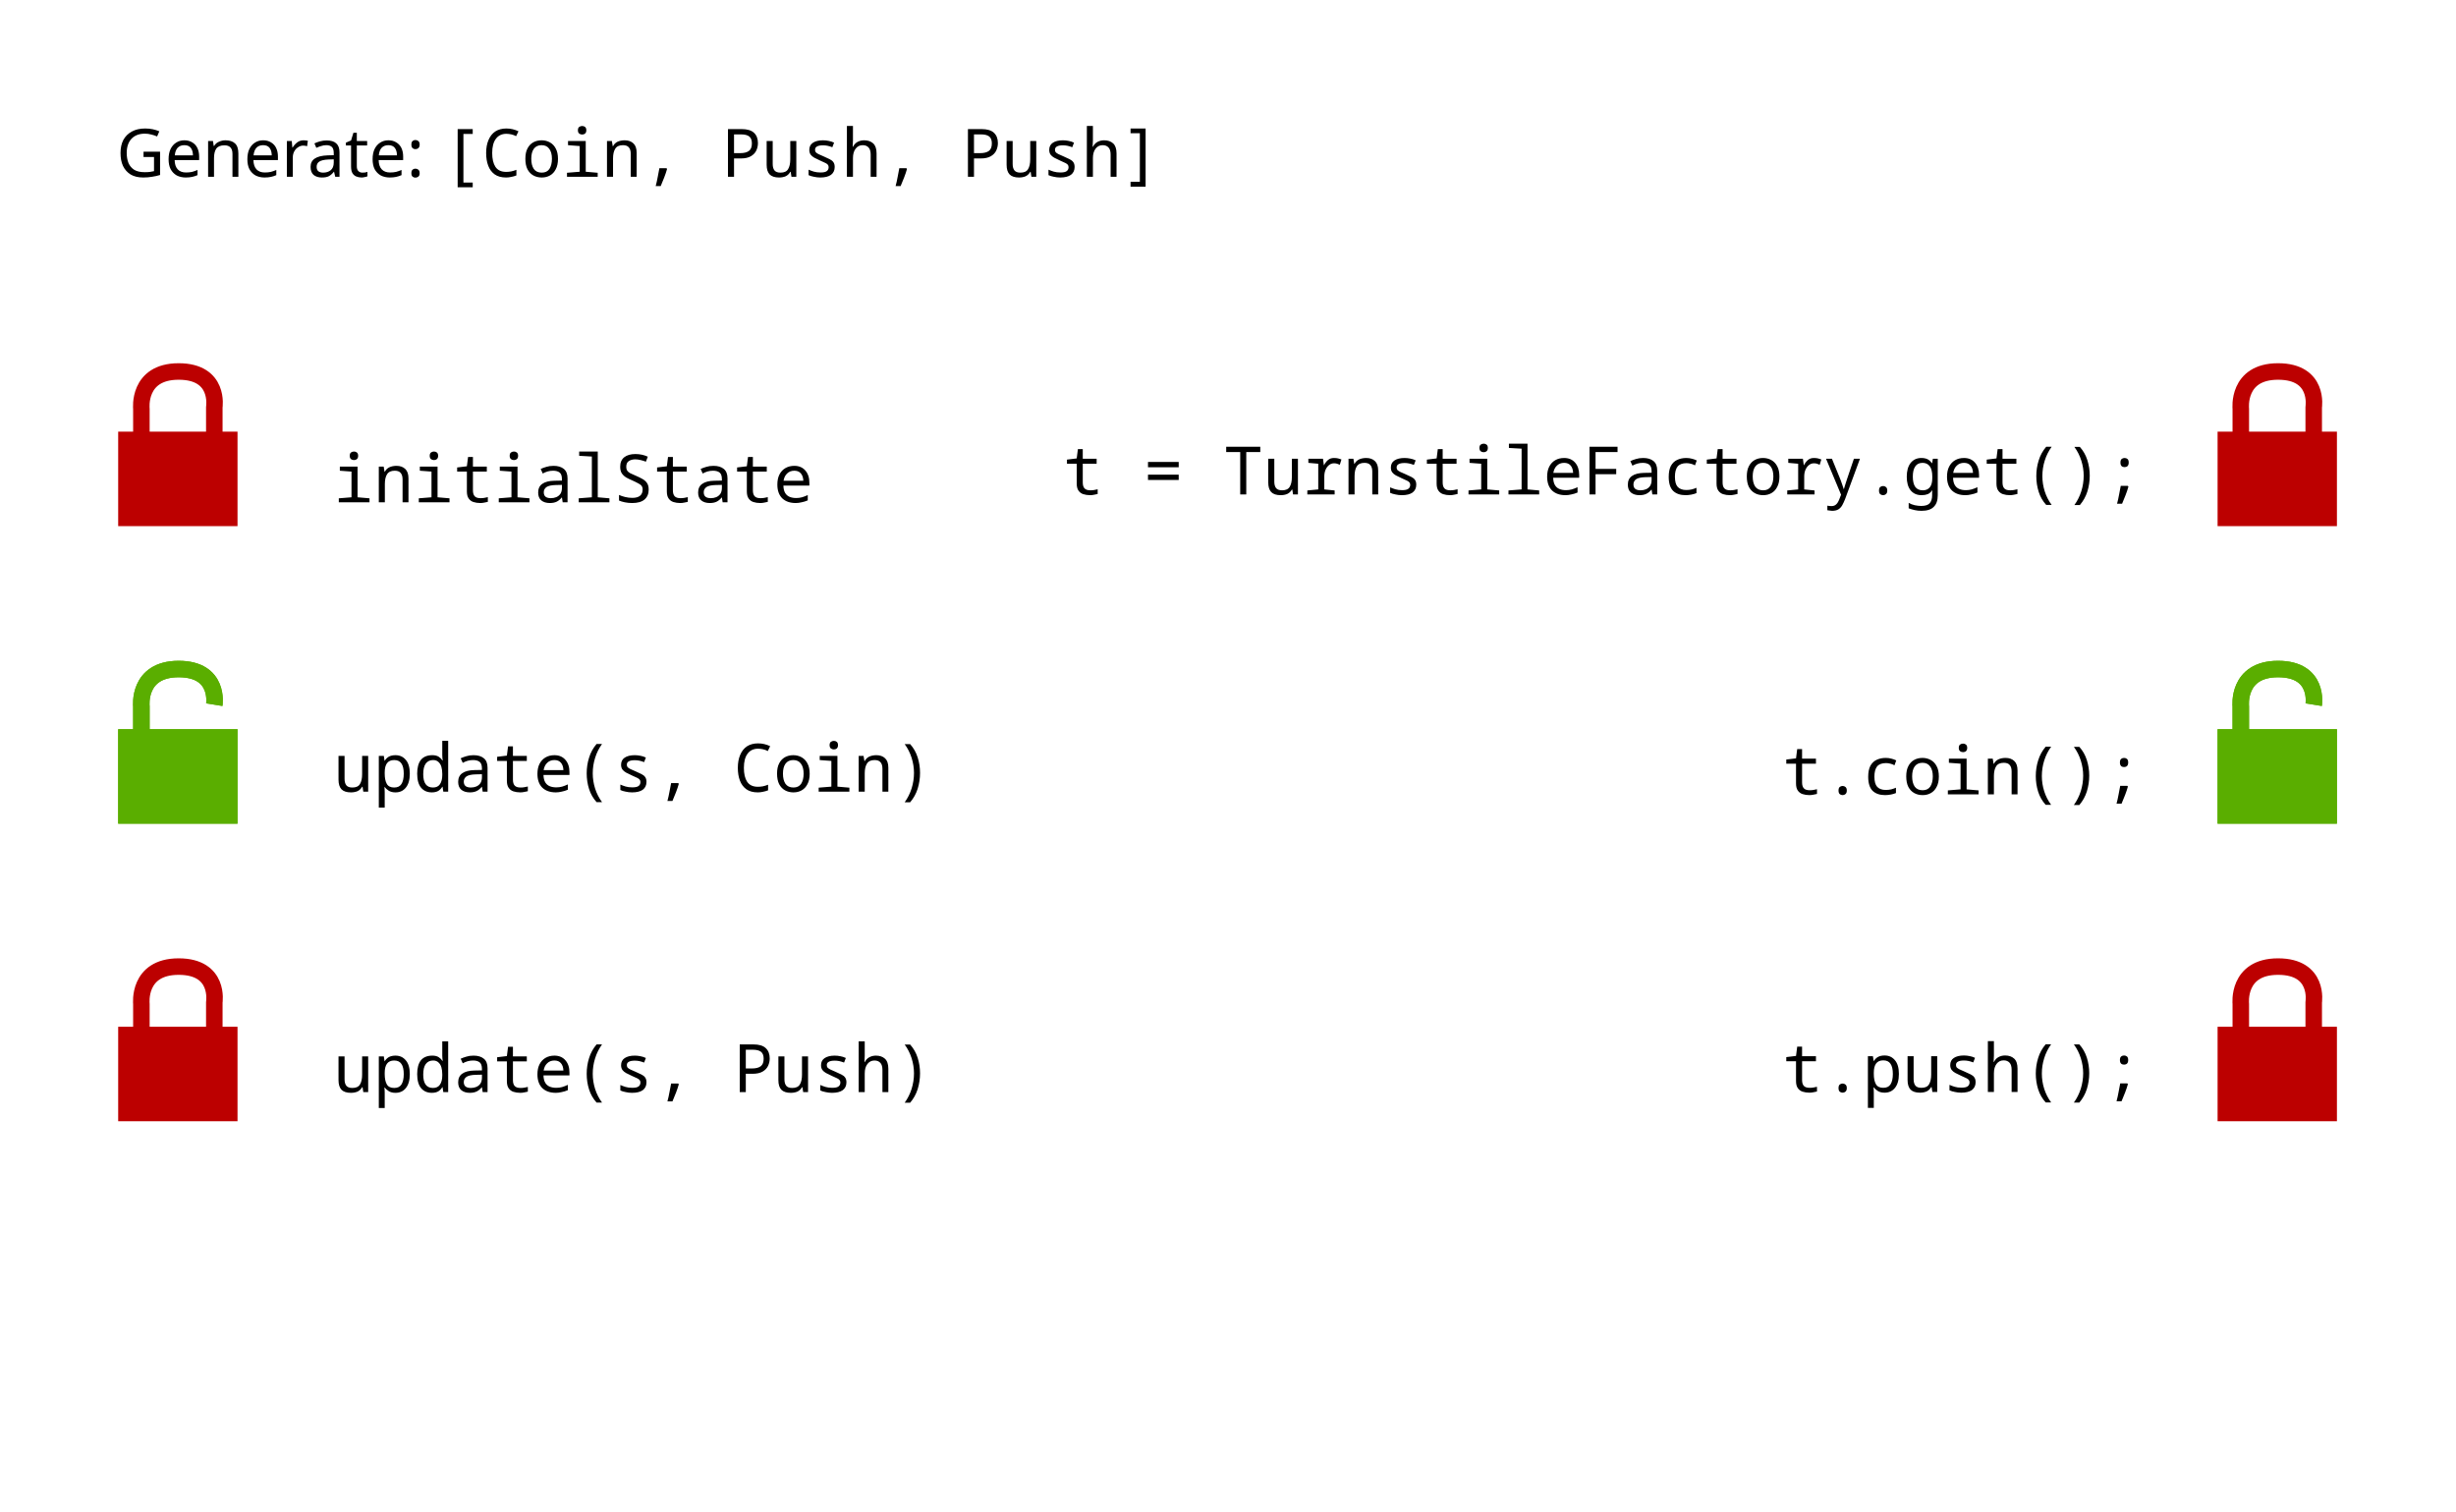
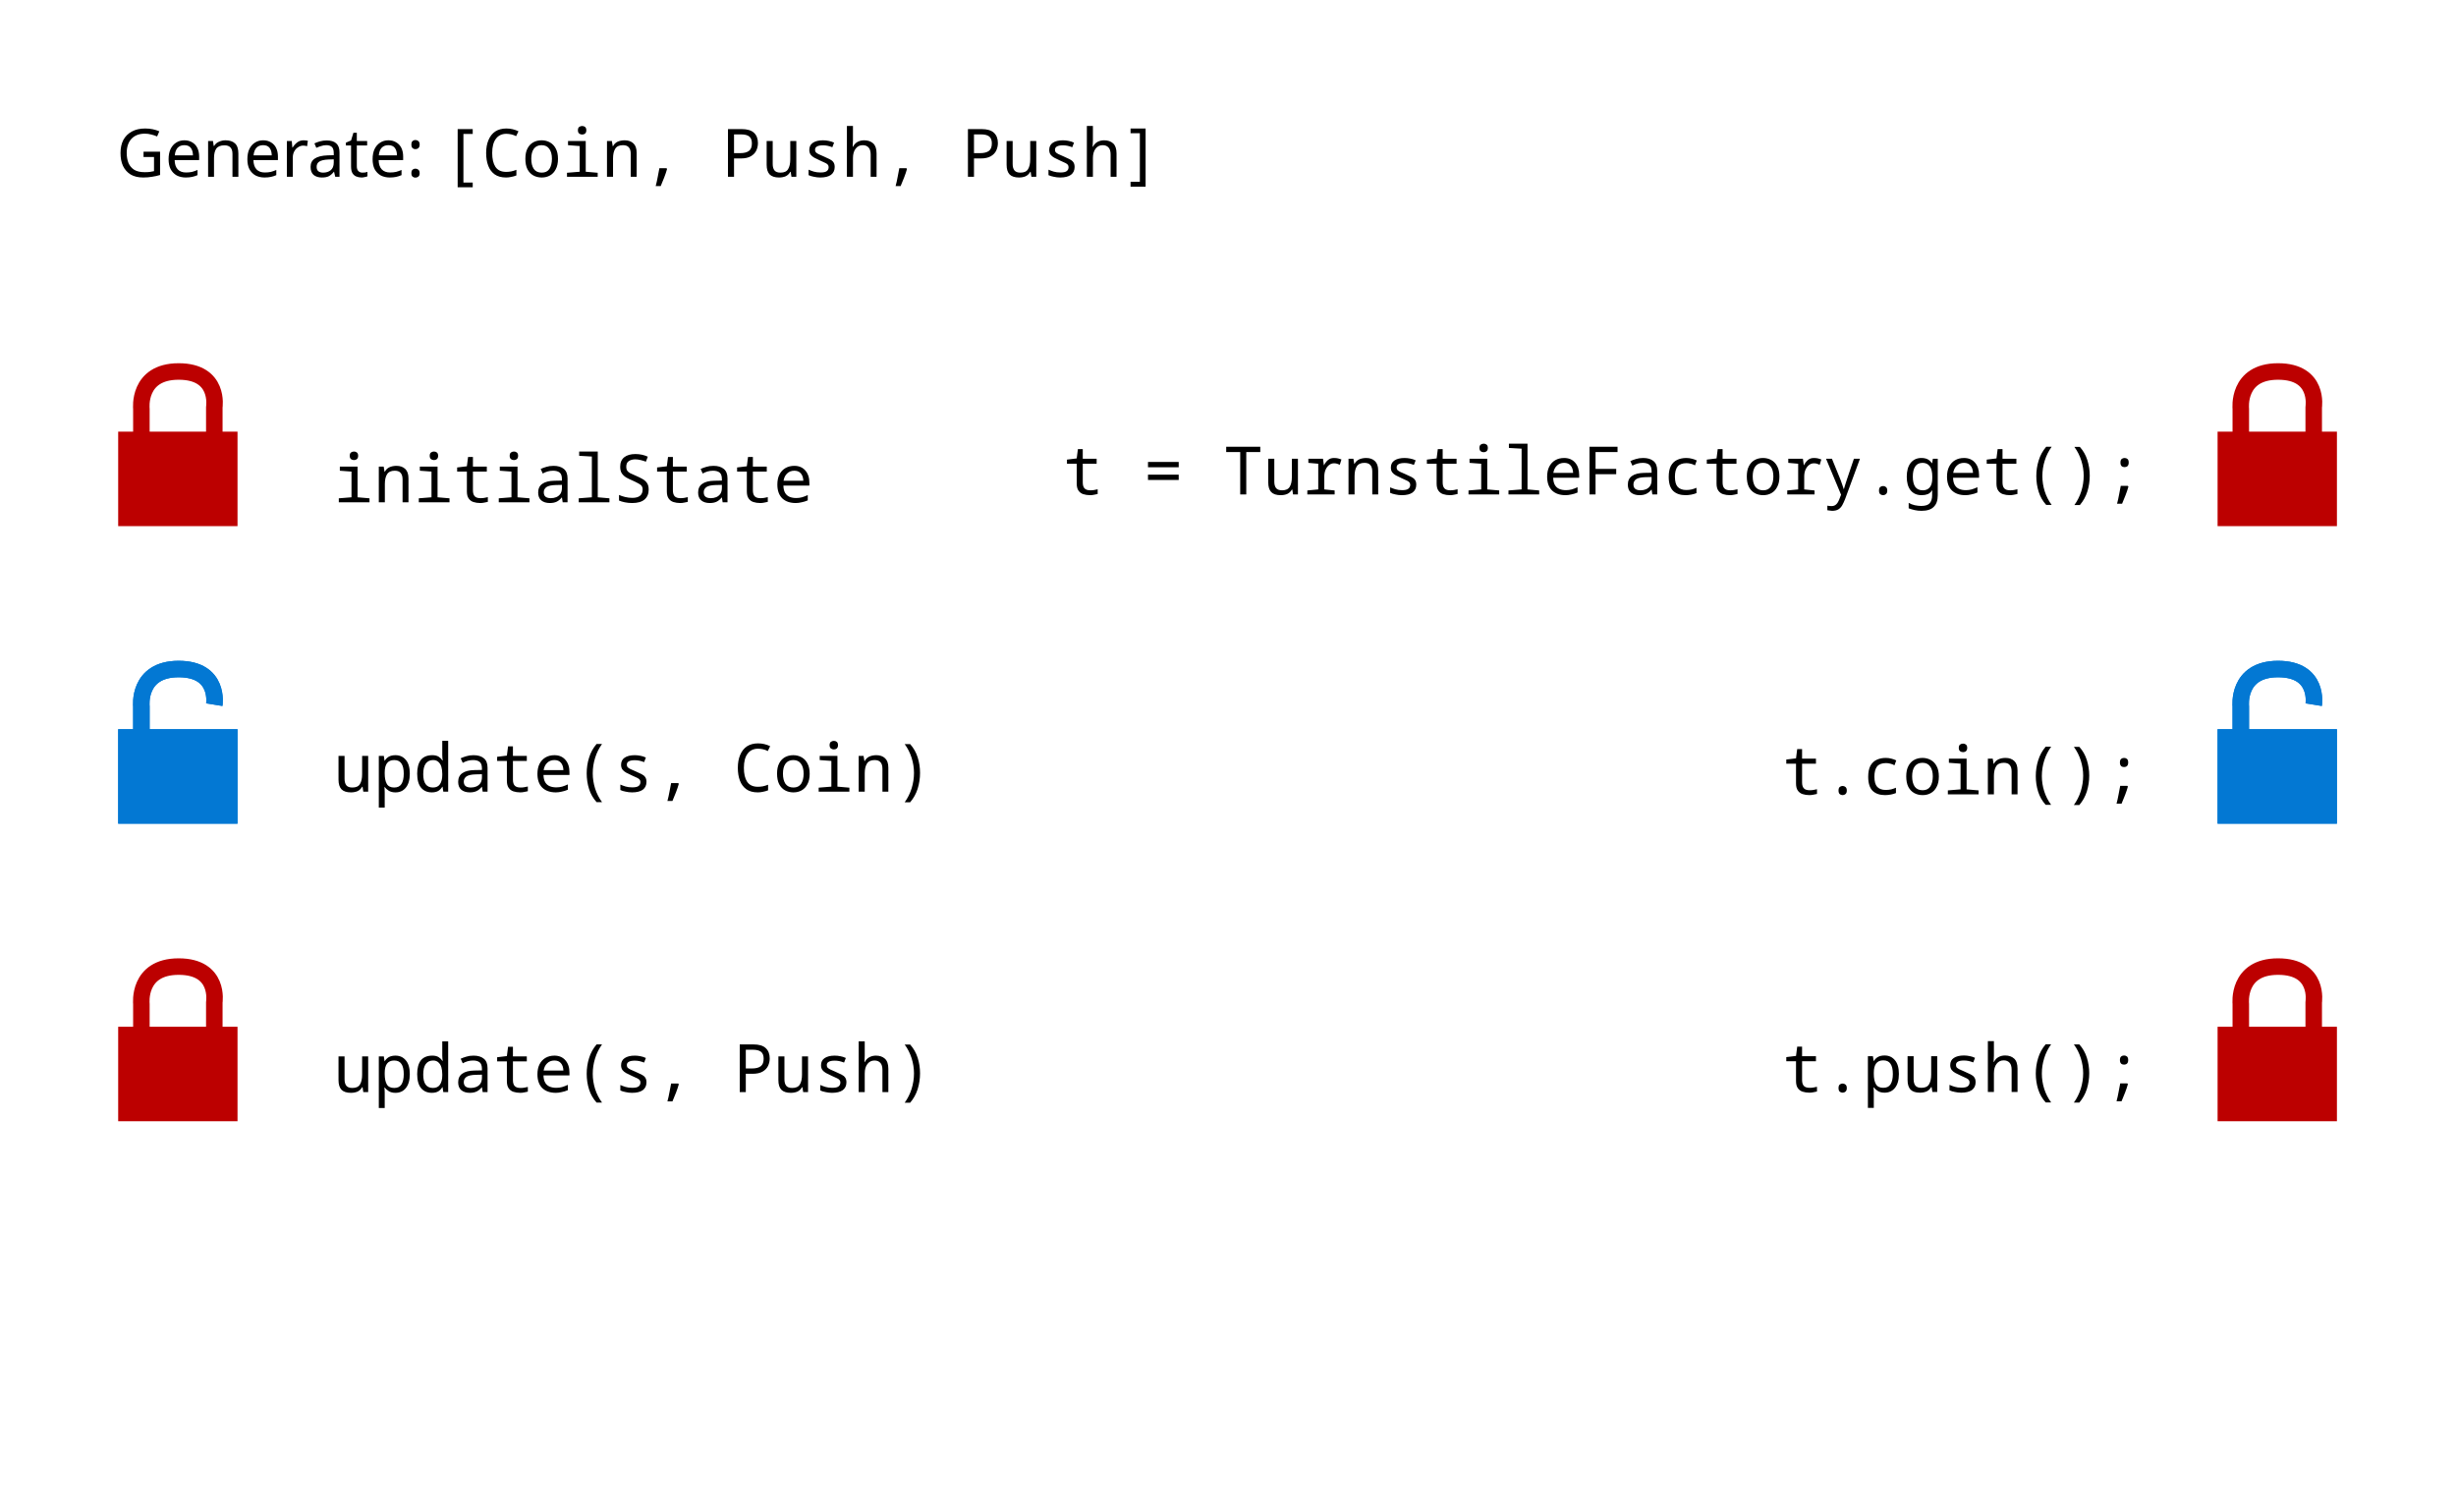
<svg xmlns="http://www.w3.org/2000/svg" width="260mm" height="160mm" viewBox="0 0 260 160" version="1.1" id="svg8">
  <defs id="defs2" />
  <g id="layer1" transform="translate(0,-137)">
    <text xml:space="preserve" style="font-style:normal;font-weight:normal;font-size:10.583px;line-height:6.615px;font-family:sans-serif;letter-spacing:0px;word-spacing:0px;fill:#000000;fill-opacity:1;stroke:none;stroke-width:0.265" x="12.322" y="155.712" id="text4506">
      <tspan id="tspan4504" x="12.322" y="155.712" style="font-size:7.056px;stroke-width:0.265">Generate: <tspan style="font-style:normal;font-variant:normal;font-weight:normal;font-stretch:normal;font-size:7.056px;font-family:'Noto Sans Mono';-inkscape-font-specification:'Noto Sans Mono'" id="tspan4508">[Coin, Push, Push]</tspan>
      </tspan>
    </text>
    <g transform="matrix(0.4642109,0,0,0.4642109,228.0936,146.3267)" id="g4546">
      <path style="fill:none;fill-opacity:1;stroke:#bc0000;stroke-width:3.765;stroke-linecap:butt;stroke-linejoin:round;stroke-miterlimit:4;stroke-dasharray:none;stroke-opacity:1" d="m 19.655,80.117 v -6.993 c 0,0 -0.945,-8.504 8.504,-8.504 9.449,0 8.126,8.126 8.126,8.126 v 7.56" id="path4542" />
      <rect style="opacity:1;fill:#bc0000;fill-opacity:1;stroke:none;stroke-width:2.865;stroke-miterlimit:4;stroke-dasharray:none;stroke-opacity:1" id="rect4544" width="27.214" height="21.545" x="14.363" y="78.341" />
    </g>
    <g id="g4589" transform="translate(-5.820834,41.275)">
-       <path id="path4548" d="m 243.038,173.741 v -3.246 c 0,0 -0.439,-3.948 3.948,-3.948 4.387,0 3.772,3.772 3.772,3.772" style="fill:none;fill-opacity:1;stroke:#5aae00;stroke-width:1.748;stroke-linecap:butt;stroke-linejoin:round;stroke-miterlimit:4;stroke-dasharray:none;stroke-opacity:1" />
-       <rect y="172.916" x="240.582" height="10.001" width="12.633" id="rect4550" style="opacity:1;fill:#5aae00;fill-opacity:1;stroke:none;stroke-width:1.33;stroke-miterlimit:4;stroke-dasharray:none;stroke-opacity:1" />
+       <path id="path4548" d="m 243.038,173.741 v -3.246 c 0,0 -0.439,-3.948 3.948,-3.948 4.387,0 3.772,3.772 3.772,3.772" style="fill:none;fill-opacity:1;stroke:#0378d3;stroke-width:1.748;stroke-linecap:butt;stroke-linejoin:round;stroke-miterlimit:4;stroke-dasharray:none;stroke-opacity:1" />
+       <rect y="172.916" x="240.582" height="10.001" width="12.633" id="rect4550" style="opacity:1;fill:#0378d3;fill-opacity:1;stroke:none;stroke-width:1.33;stroke-miterlimit:4;stroke-dasharray:none;stroke-opacity:1" />
    </g>
    <g transform="matrix(0.4642109,0,0,0.4642109,228.0936,209.3227)" id="g4558">
      <path style="fill:none;fill-opacity:1;stroke:#bc0000;stroke-width:3.765;stroke-linecap:butt;stroke-linejoin:round;stroke-miterlimit:4;stroke-dasharray:none;stroke-opacity:1" d="m 19.655,80.117 v -6.993 c 0,0 -0.945,-8.504 8.504,-8.504 9.449,0 8.126,8.126 8.126,8.126 v 7.56" id="path4554" />
      <rect style="opacity:1;fill:#bc0000;fill-opacity:1;stroke:none;stroke-width:2.865;stroke-miterlimit:4;stroke-dasharray:none;stroke-opacity:1" id="rect4556" width="27.214" height="21.545" x="14.363" y="78.341" />
    </g>
    <g id="g4595" transform="translate(-5.820834,41.275)">
-       <path style="fill:none;fill-opacity:1;stroke:#5aae00;stroke-width:1.748;stroke-linecap:butt;stroke-linejoin:round;stroke-miterlimit:4;stroke-dasharray:none;stroke-opacity:1" d="m 243.038,173.741 v -3.246 c 0,0 -0.439,-3.948 3.948,-3.948 4.387,0 3.772,3.772 3.772,3.772" id="path4591" />
-       <rect style="opacity:1;fill:#5aae00;fill-opacity:1;stroke:none;stroke-width:1.33;stroke-miterlimit:4;stroke-dasharray:none;stroke-opacity:1" id="rect4593" width="12.633" height="10.001" x="240.582" y="172.916" />
+       <path style="fill:none;fill-opacity:1;stroke:#0378d3;stroke-width:1.748;stroke-linecap:butt;stroke-linejoin:round;stroke-miterlimit:4;stroke-dasharray:none;stroke-opacity:1" d="m 243.038,173.741 v -3.246 c 0,0 -0.439,-3.948 3.948,-3.948 4.387,0 3.772,3.772 3.772,3.772" id="path4591" />
+       <rect style="opacity:1;fill:#0378d3;fill-opacity:1;stroke:none;stroke-width:1.33;stroke-miterlimit:4;stroke-dasharray:none;stroke-opacity:1" id="rect4593" width="12.633" height="10.001" x="240.582" y="172.916" />
    </g>
    <g id="g4601" transform="matrix(0.4642109,0,0,0.4642109,5.843506,146.3267)">
      <path id="path4597" d="m 19.655,80.117 v -6.993 c 0,0 -0.945,-8.504 8.504,-8.504 9.449,0 8.126,8.126 8.126,8.126 v 7.56" style="fill:none;fill-opacity:1;stroke:#bc0000;stroke-width:3.765;stroke-linecap:butt;stroke-linejoin:round;stroke-miterlimit:4;stroke-dasharray:none;stroke-opacity:1" />
      <rect y="78.341" x="14.363" height="21.545" width="27.214" id="rect4599" style="opacity:1;fill:#bc0000;fill-opacity:1;stroke:none;stroke-width:2.865;stroke-miterlimit:4;stroke-dasharray:none;stroke-opacity:1" />
    </g>
    <g id="g4607" transform="translate(-228.071,41.275)">
-       <path style="fill:none;fill-opacity:1;stroke:#5aae00;stroke-width:1.748;stroke-linecap:butt;stroke-linejoin:round;stroke-miterlimit:4;stroke-dasharray:none;stroke-opacity:1" d="m 243.038,173.741 v -3.246 c 0,0 -0.439,-3.948 3.948,-3.948 4.387,0 3.772,3.772 3.772,3.772" id="path4603" />
-       <rect style="opacity:1;fill:#5aae00;fill-opacity:1;stroke:none;stroke-width:1.33;stroke-miterlimit:4;stroke-dasharray:none;stroke-opacity:1" id="rect4605" width="12.633" height="10.001" x="240.582" y="172.916" />
+       <path style="fill:none;fill-opacity:1;stroke:#0378d3;stroke-width:1.748;stroke-linecap:butt;stroke-linejoin:round;stroke-miterlimit:4;stroke-dasharray:none;stroke-opacity:1" d="m 243.038,173.741 v -3.246 c 0,0 -0.439,-3.948 3.948,-3.948 4.387,0 3.772,3.772 3.772,3.772" id="path4603" />
+       <rect style="opacity:1;fill:#0378d3;fill-opacity:1;stroke:none;stroke-width:1.33;stroke-miterlimit:4;stroke-dasharray:none;stroke-opacity:1" id="rect4605" width="12.633" height="10.001" x="240.582" y="172.916" />
    </g>
    <g id="g4613" transform="matrix(0.4642109,0,0,0.4642109,5.843506,209.3227)">
      <path id="path4609" d="m 19.655,80.117 v -6.993 c 0,0 -0.945,-8.504 8.504,-8.504 9.449,0 8.126,8.126 8.126,8.126 v 7.56" style="fill:none;fill-opacity:1;stroke:#bc0000;stroke-width:3.765;stroke-linecap:butt;stroke-linejoin:round;stroke-miterlimit:4;stroke-dasharray:none;stroke-opacity:1" />
      <rect y="78.341" x="14.363" height="21.545" width="27.214" id="rect4611" style="opacity:1;fill:#bc0000;fill-opacity:1;stroke:none;stroke-width:2.865;stroke-miterlimit:4;stroke-dasharray:none;stroke-opacity:1" />
    </g>
    <g id="g4625" transform="translate(-228.071,41.275)">
-       <path id="path4621" d="m 243.038,173.741 v -3.246 c 0,0 -0.439,-3.948 3.948,-3.948 4.387,0 3.772,3.772 3.772,3.772" style="fill:none;fill-opacity:1;stroke:#5aae00;stroke-width:1.748;stroke-linecap:butt;stroke-linejoin:round;stroke-miterlimit:4;stroke-dasharray:none;stroke-opacity:1" />
-       <rect y="172.916" x="240.582" height="10.001" width="12.633" id="rect4623" style="opacity:1;fill:#5aae00;fill-opacity:1;stroke:none;stroke-width:1.33;stroke-miterlimit:4;stroke-dasharray:none;stroke-opacity:1" />
+       <path id="path4621" d="m 243.038,173.741 v -3.246 c 0,0 -0.439,-3.948 3.948,-3.948 4.387,0 3.772,3.772 3.772,3.772" style="fill:none;fill-opacity:1;stroke:#0378d3;stroke-width:1.748;stroke-linecap:butt;stroke-linejoin:round;stroke-miterlimit:4;stroke-dasharray:none;stroke-opacity:1" />
+       <rect y="172.916" x="240.582" height="10.001" width="12.633" id="rect4623" style="opacity:1;fill:#0378d3;fill-opacity:1;stroke:none;stroke-width:1.33;stroke-miterlimit:4;stroke-dasharray:none;stroke-opacity:1" />
    </g>
    <text xml:space="preserve" style="font-style:normal;font-weight:normal;font-size:10.583px;line-height:6.615px;font-family:sans-serif;letter-spacing:0px;word-spacing:0px;fill:#000000;fill-opacity:1;stroke:none;stroke-width:0.265" x="-7.182" y="238.792" id="text4629">
      <tspan id="tspan4627" x="-7.182" y="244.848" style="stroke-width:0.265" />
    </text>
    <text id="text4633" y="252.607" x="35.303" style="font-style:normal;font-weight:normal;font-size:10.583px;line-height:6.615px;font-family:sans-serif;letter-spacing:0px;word-spacing:0px;fill:#000000;fill-opacity:1;stroke:none;stroke-width:0.265" xml:space="preserve">
      <tspan style="font-style:normal;font-variant:normal;font-weight:normal;font-stretch:normal;font-size:7.056px;font-family:'Noto Sans Mono';-inkscape-font-specification:'Noto Sans Mono';stroke-width:0.265" y="252.607" x="35.303" id="tspan4631">update(s, Push)</tspan>
    </text>
    <text id="text4641" y="221.091" x="188.712" style="font-style:normal;font-weight:normal;font-size:10.583px;line-height:6.615px;font-family:sans-serif;letter-spacing:0px;word-spacing:0px;fill:#000000;fill-opacity:1;stroke:none;stroke-width:0.265" xml:space="preserve">
      <tspan style="font-style:normal;font-variant:normal;font-weight:normal;font-stretch:normal;font-size:7.056px;font-family:'Noto Sans Mono';-inkscape-font-specification:'Noto Sans Mono';stroke-width:0.265" y="221.091" x="188.712" id="tspan4639">t.coin();</tspan>
    </text>
    <text xml:space="preserve" style="font-style:normal;font-weight:normal;font-size:10.583px;line-height:6.615px;font-family:sans-serif;letter-spacing:0px;word-spacing:0px;fill:#000000;fill-opacity:1;stroke:none;stroke-width:0.265" x="188.712" y="252.589" id="text4645">
      <tspan id="tspan4643" x="188.712" y="252.589" style="font-style:normal;font-variant:normal;font-weight:normal;font-stretch:normal;font-size:7.056px;font-family:'Noto Sans Mono';-inkscape-font-specification:'Noto Sans Mono';stroke-width:0.265">t.push();</tspan>
    </text>
    <text xml:space="preserve" style="font-style:normal;font-weight:normal;font-size:10.583px;line-height:6.615px;font-family:sans-serif;letter-spacing:0px;word-spacing:0px;fill:#000000;fill-opacity:1;stroke:none;stroke-width:0.265" x="112.561" y="189.341" id="text4654">
      <tspan id="tspan4652" x="112.561" y="189.341" style="font-style:normal;font-variant:normal;font-weight:normal;font-stretch:normal;font-size:7.056px;font-family:'Noto Sans Mono';-inkscape-font-specification:'Noto Sans Mono';stroke-width:0.265">t = TurnstileFactory.get();</tspan>
    </text>
    <text xml:space="preserve" style="font-style:normal;font-weight:normal;font-size:10.583px;line-height:6.615px;font-family:sans-serif;letter-spacing:0px;word-spacing:0px;fill:#000000;fill-opacity:1;stroke:none;stroke-width:0.265" x="35.303" y="220.802" id="text4658">
      <tspan id="tspan4656" x="35.303" y="220.802" style="font-style:normal;font-variant:normal;font-weight:normal;font-stretch:normal;font-size:7.056px;font-family:'Noto Sans Mono';-inkscape-font-specification:'Noto Sans Mono';stroke-width:0.265">update(s, Coin)</tspan>
    </text>
    <text id="text4666" y="190.17" x="35.303" style="font-style:normal;font-weight:normal;font-size:10.583px;line-height:6.615px;font-family:sans-serif;letter-spacing:0px;word-spacing:0px;fill:#000000;fill-opacity:1;stroke:none;stroke-width:0.265" xml:space="preserve">
      <tspan style="font-style:normal;font-variant:normal;font-weight:normal;font-stretch:normal;font-size:7.056px;font-family:'Noto Sans Mono';-inkscape-font-specification:'Noto Sans Mono';stroke-width:0.265" y="190.17" x="35.303" id="tspan4664">initialState</tspan>
    </text>
  </g>
</svg>
